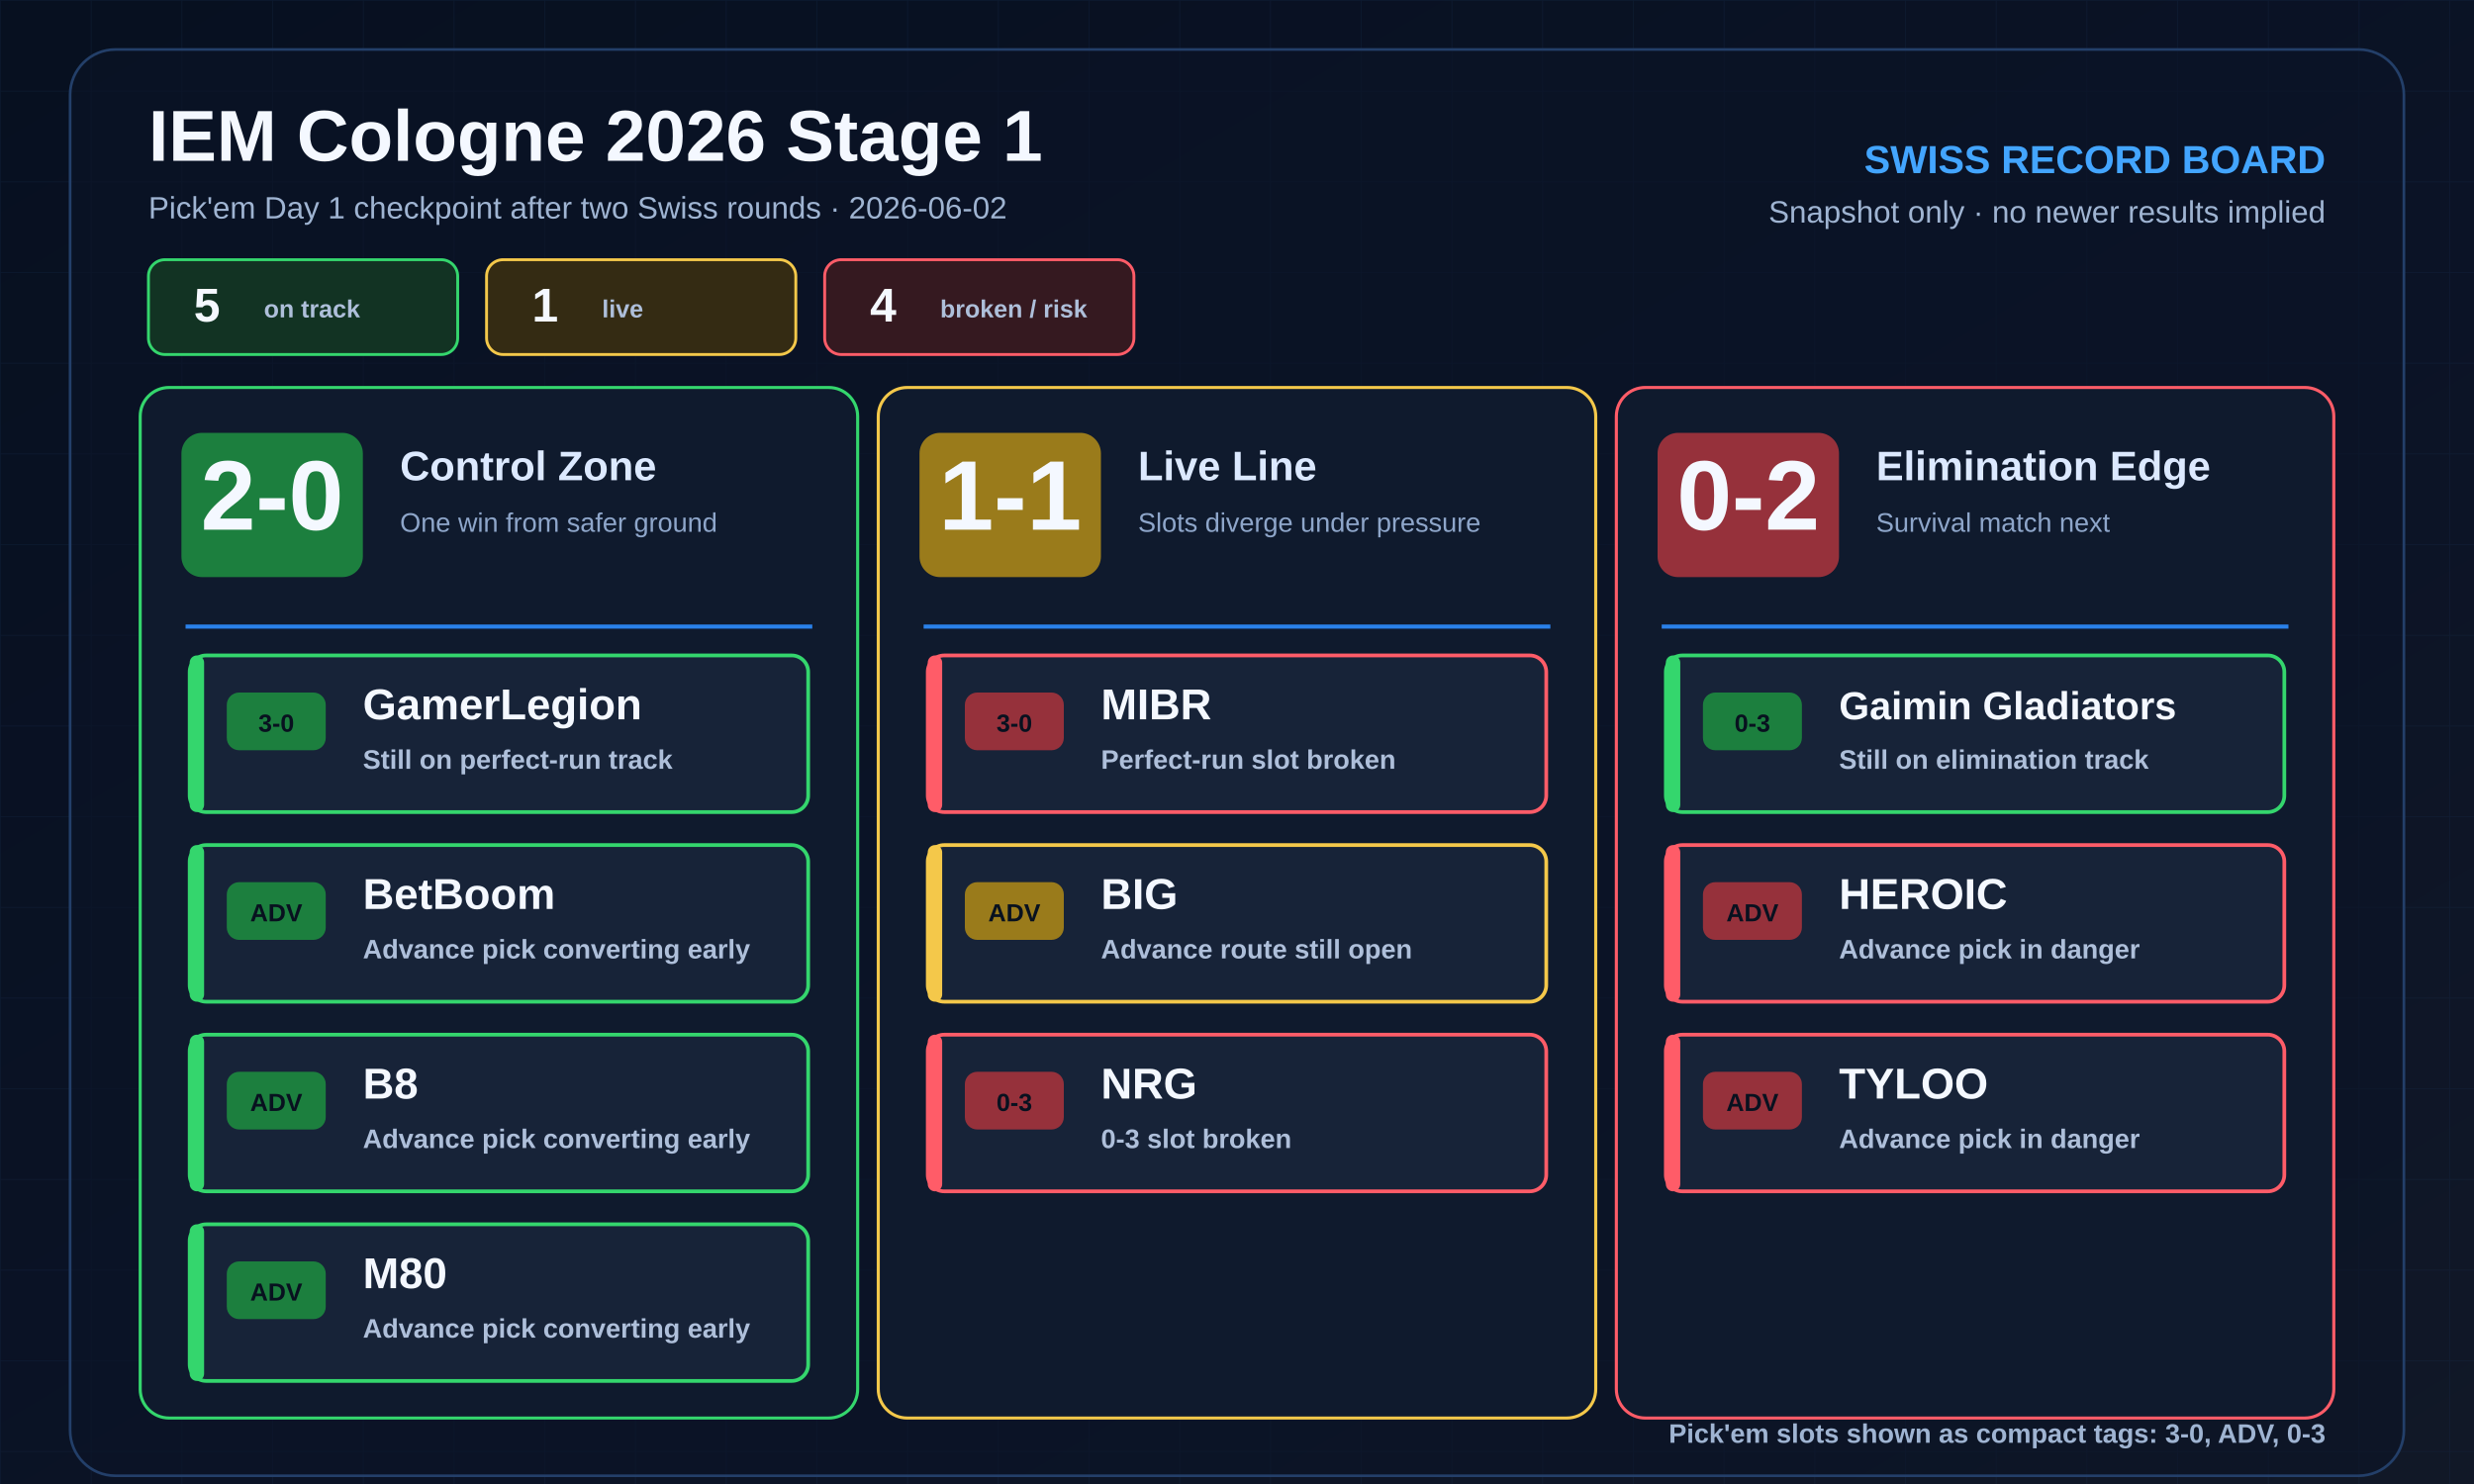
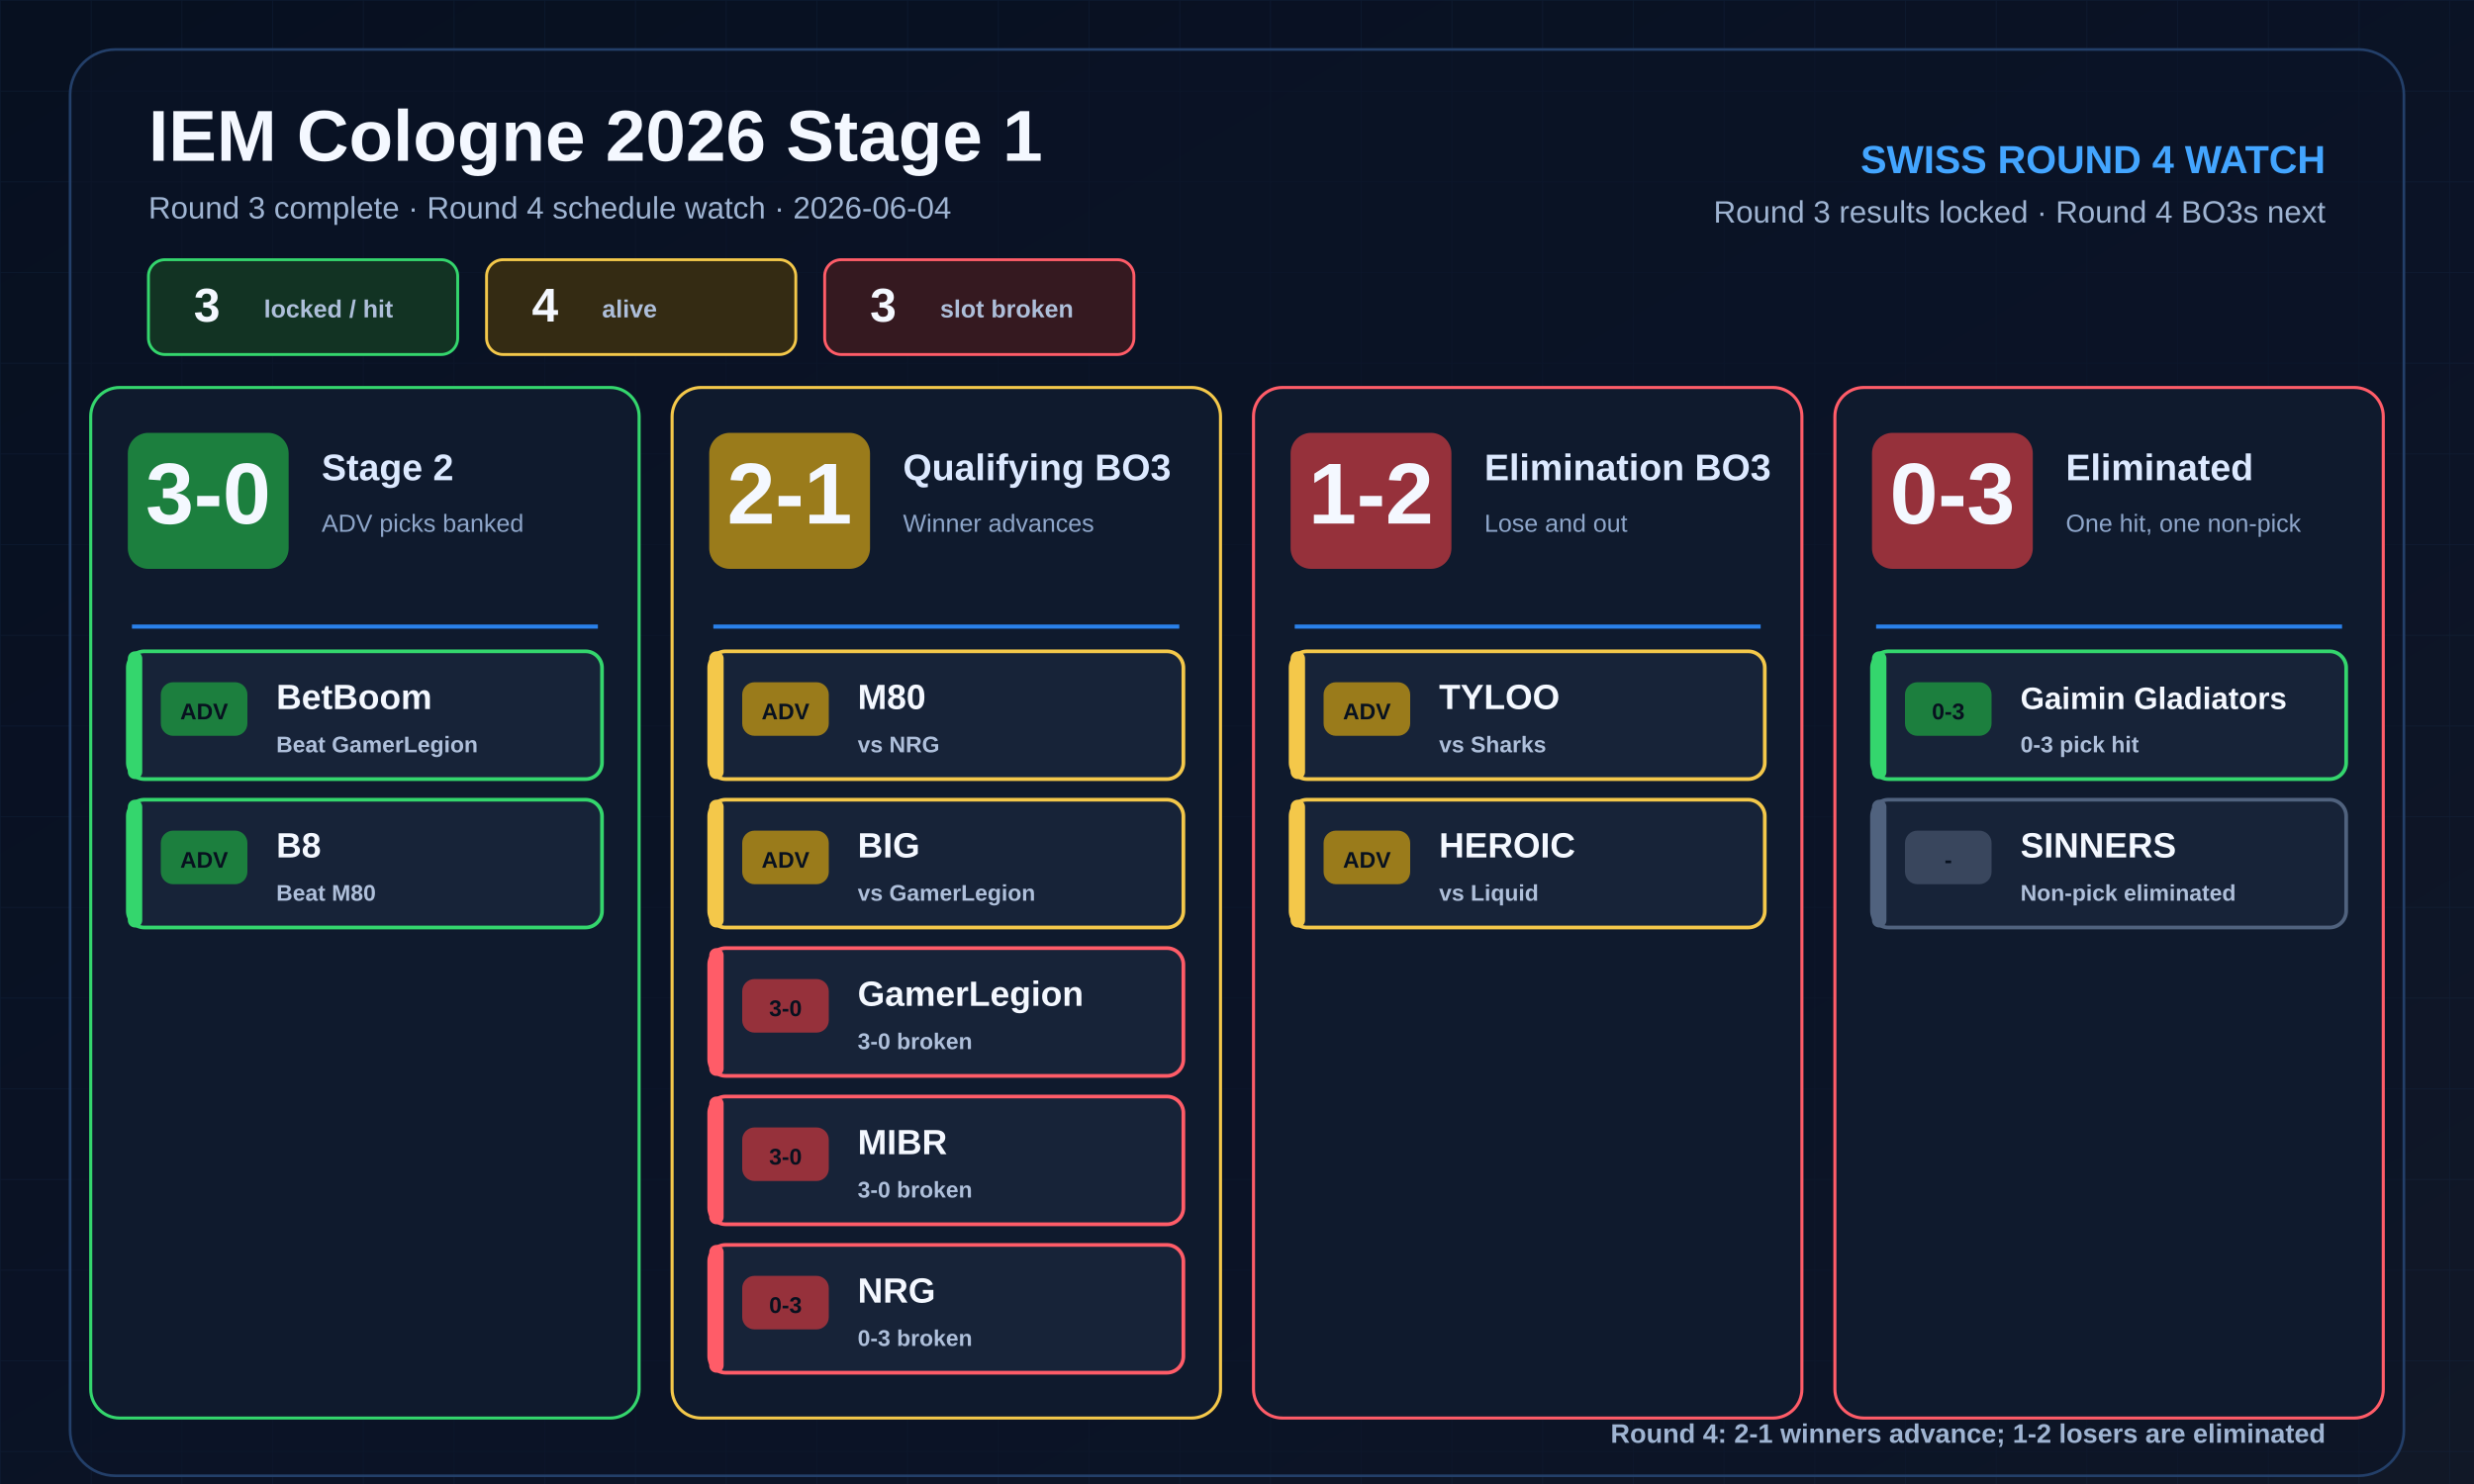
<svg xmlns="http://www.w3.org/2000/svg" viewBox="0 0 1200 720" role="img" aria-labelledby="title desc">
  <defs>
    <linearGradient id="bg" x1="0" y1="0" x2="1" y2="1">
      <stop offset="0" stop-color="#071020" />
      <stop offset="0.58" stop-color="#0b1326" />
      <stop offset="1" stop-color="#111827" />
    </linearGradient>
    <pattern id="grid" width="44" height="44" patternUnits="userSpaceOnUse">
      <path d="M44 0H0V44" fill="none" stroke="#1b3558" stroke-width="0.8" />
    </pattern>
    <style>
      .bg { fill: url(#bg); }
      .grid { fill: url(#grid); opacity: 0.23; }
      .outer { fill: rgba(11, 19, 38, 0.58); stroke: #233f69; stroke-width: 1.3; }
      .column { fill: #0f1a2d; stroke-width: 1.5; }
      .column-glow { opacity: 0.18; }
      .title { fill: #f4f8ff; font: 800 35px Arial, Helvetica, sans-serif; letter-spacing: 0; }
      .subtitle { fill: #9fb4d2; font: 500 15px Arial, Helvetica, sans-serif; letter-spacing: 0; }
      .badge { fill: #43a5ff; font: 800 19px Arial, Helvetica, sans-serif; letter-spacing: 0; }
-       .record { fill: #f4f8ff; font: 900 48px Arial, Helvetica, sans-serif; letter-spacing: 0; }
-       .column-title { fill: #dce9ff; font: 800 20px Arial, Helvetica, sans-serif; letter-spacing: 0; }
-       .column-sub { fill: #8ea6ca; font: 500 13px Arial, Helvetica, sans-serif; letter-spacing: 0; }
+       .record { fill: #f4f8ff; font: 900 42px Arial, Helvetica, sans-serif; letter-spacing: 0; }
+       .column-title { fill: #dce9ff; font: 800 18px Arial, Helvetica, sans-serif; letter-spacing: 0; }
+       .column-sub { fill: #8ea6ca; font: 500 12px Arial, Helvetica, sans-serif; letter-spacing: 0; }
      .team { fill: #f4f8ff; font-family: Arial, Helvetica, sans-serif; font-weight: 800; letter-spacing: 0; }
-       .status { fill: #aebfda; font: 600 13px Arial, Helvetica, sans-serif; letter-spacing: 0; }
-       .slot { fill: #08111f; font: 900 12px Arial, Helvetica, sans-serif; letter-spacing: 0; }
+       .status { fill: #aebfda; font: 600 11px Arial, Helvetica, sans-serif; letter-spacing: 0; }
+       .slot { fill: #08111f; font: 900 11px Arial, Helvetica, sans-serif; letter-spacing: 0; }
      .metric-value { fill: #f4f8ff; font: 900 23px Arial, Helvetica, sans-serif; letter-spacing: 0; }
      .metric-label { fill: #aebfda; font: 700 12px Arial, Helvetica, sans-serif; letter-spacing: 0; }
      .footer { fill: #9fb4d2; font: 600 13px Arial, Helvetica, sans-serif; letter-spacing: 0; }
      .rail { stroke: #2d8cff; stroke-width: 2; opacity: 0.9; }
    </style>
  </defs>
  <rect class="bg" width="1200" height="720" />
  <rect class="grid" width="1200" height="720" />
  <rect class="outer" x="34" y="24" width="1132" height="692" rx="22" />
  <text x="72" y="78" class="title">IEM Cologne 2026 Stage 1</text>
-   <text x="72" y="106" class="subtitle">Pick'em Day 1 checkpoint after two Swiss rounds · 2026-06-02</text>
-   <text x="1128" y="84" text-anchor="end" class="badge">SWISS RECORD BOARD</text>
-   <text x="1128" y="108" text-anchor="end" class="subtitle">Snapshot only · no newer results implied</text>
+   <text x="72" y="106" class="subtitle">Round 3 complete · Round 4 schedule watch · 2026-06-04</text>
+   <text x="1128" y="84" text-anchor="end" class="badge">SWISS ROUND 4 WATCH</text>
+   <text x="1128" y="108" text-anchor="end" class="subtitle">Round 3 results locked · Round 4 BO3s next</text>
  <g transform="translate(72 126)">
    <rect x="0" y="0" width="150" height="46" rx="8" fill="#123323" stroke="#34d66d" stroke-width="1.4" />
-     <text x="22" y="30" class="metric-value">5</text>
-     <text x="56" y="28" class="metric-label">on track</text>
+     <text x="22" y="30" class="metric-value">3</text>
+     <text x="56" y="28" class="metric-label">locked / hit</text>
  </g>
  <g transform="translate(236 126)">
    <rect x="0" y="0" width="150" height="46" rx="8" fill="#342b13" stroke="#f4c84a" stroke-width="1.4" />
-     <text x="22" y="30" class="metric-value">1</text>
-     <text x="56" y="28" class="metric-label">live</text>
+     <text x="22" y="30" class="metric-value">4</text>
+     <text x="56" y="28" class="metric-label">alive</text>
  </g>
  <g transform="translate(400 126)">
    <rect x="0" y="0" width="150" height="46" rx="8" fill="#351920" stroke="#ff5c68" stroke-width="1.4" />
-     <text x="22" y="30" class="metric-value">4</text>
-     <text x="56" y="28" class="metric-label">broken / risk</text>
+     <text x="22" y="30" class="metric-value">3</text>
+     <text x="56" y="28" class="metric-label">slot broken</text>
  </g>
-   <g transform="translate(68 188)">
-     <rect class="column-glow" x="0" y="0" width="348" height="500" rx="14" fill="#34d66d" />
-     <rect class="column" x="0" y="0" width="348" height="500" rx="14" stroke="#34d66d" />
-     <rect x="20" y="22" width="88" height="70" rx="10" fill="#1c7f3e" />
-     <text x="64" y="69" text-anchor="middle" class="record">2-0</text>
-     <text x="126" y="45" class="column-title">Control Zone</text>
-     <text x="126" y="70" class="column-sub">One win from safer ground</text>
-     <line x1="22" y1="116" x2="326" y2="116" class="rail" />
+   <g transform="translate(44 188)">
+     <rect class="column-glow" x="0" y="0" width="266" height="500" rx="14" fill="#34d66d" />
+     <rect class="column" x="0" y="0" width="266" height="500" rx="14" stroke="#34d66d" />
+     <rect x="18" y="22" width="78" height="66" rx="10" fill="#1c7f3e" />
+     <text x="57" y="66" text-anchor="middle" class="record">3-0</text>
+     <text x="112" y="45" class="column-title">Stage 2</text>
+     <text x="112" y="70" class="column-sub">ADV picks banked</text>
+     <line x1="20" y1="116" x2="246" y2="116" class="rail" />
  </g>
-   <g transform="translate(92 318)">
-     <rect x="0" y="0" width="300" height="76" rx="8" fill="#172338" stroke="#34d66d" stroke-width="1.8" />
-     <rect x="0" y="0" width="7" height="76" rx="3.5" fill="#34d66d" />
-     <rect x="18" y="18" width="48" height="28" rx="6" fill="#1c7f3e" />
-     <text x="42" y="37" text-anchor="middle" class="slot">3-0</text>
-     <text x="84" y="31" class="team" font-size="21">GamerLegion</text>
-     <text x="84" y="55" class="status">Still on perfect-run track</text>
+   <g transform="translate(62 316)">
+     <rect x="0" y="0" width="230" height="62" rx="8" fill="#172338" stroke="#34d66d" stroke-width="1.8" />
+     <rect x="0" y="0" width="7" height="62" rx="3.5" fill="#34d66d" />
+     <rect x="16" y="15" width="42" height="26" rx="6" fill="#1c7f3e" />
+     <text x="37" y="33" text-anchor="middle" class="slot">ADV</text>
+     <text x="72" y="28" class="team" font-size="17">BetBoom</text>
+     <text x="72" y="49" class="status">Beat GamerLegion</text>
  </g>
-   <g transform="translate(92 410)">
-     <rect x="0" y="0" width="300" height="76" rx="8" fill="#172338" stroke="#34d66d" stroke-width="1.8" />
-     <rect x="0" y="0" width="7" height="76" rx="3.5" fill="#34d66d" />
-     <rect x="18" y="18" width="48" height="28" rx="6" fill="#1c7f3e" />
-     <text x="42" y="37" text-anchor="middle" class="slot">ADV</text>
-     <text x="84" y="31" class="team" font-size="21">BetBoom</text>
-     <text x="84" y="55" class="status">Advance pick converting early</text>
+   <g transform="translate(62 388)">
+     <rect x="0" y="0" width="230" height="62" rx="8" fill="#172338" stroke="#34d66d" stroke-width="1.8" />
+     <rect x="0" y="0" width="7" height="62" rx="3.5" fill="#34d66d" />
+     <rect x="16" y="15" width="42" height="26" rx="6" fill="#1c7f3e" />
+     <text x="37" y="33" text-anchor="middle" class="slot">ADV</text>
+     <text x="72" y="28" class="team" font-size="17">B8</text>
+     <text x="72" y="49" class="status">Beat M80</text>
  </g>
-   <g transform="translate(92 502)">
-     <rect x="0" y="0" width="300" height="76" rx="8" fill="#172338" stroke="#34d66d" stroke-width="1.8" />
-     <rect x="0" y="0" width="7" height="76" rx="3.5" fill="#34d66d" />
-     <rect x="18" y="18" width="48" height="28" rx="6" fill="#1c7f3e" />
-     <text x="42" y="37" text-anchor="middle" class="slot">ADV</text>
-     <text x="84" y="31" class="team" font-size="21">B8</text>
-     <text x="84" y="55" class="status">Advance pick converting early</text>
+   <g transform="translate(326 188)">
+     <rect class="column-glow" x="0" y="0" width="266" height="500" rx="14" fill="#f4c84a" />
+     <rect class="column" x="0" y="0" width="266" height="500" rx="14" stroke="#f4c84a" />
+     <rect x="18" y="22" width="78" height="66" rx="10" fill="#9a7b1b" />
+     <text x="57" y="66" text-anchor="middle" class="record">2-1</text>
+     <text x="112" y="45" class="column-title">Qualifying BO3</text>
+     <text x="112" y="70" class="column-sub">Winner advances</text>
+     <line x1="20" y1="116" x2="246" y2="116" class="rail" />
  </g>
-   <g transform="translate(92 594)">
-     <rect x="0" y="0" width="300" height="76" rx="8" fill="#172338" stroke="#34d66d" stroke-width="1.8" />
-     <rect x="0" y="0" width="7" height="76" rx="3.5" fill="#34d66d" />
-     <rect x="18" y="18" width="48" height="28" rx="6" fill="#1c7f3e" />
-     <text x="42" y="37" text-anchor="middle" class="slot">ADV</text>
-     <text x="84" y="31" class="team" font-size="21">M80</text>
-     <text x="84" y="55" class="status">Advance pick converting early</text>
+   <g transform="translate(344 316)">
+     <rect x="0" y="0" width="230" height="62" rx="8" fill="#172338" stroke="#f4c84a" stroke-width="1.8" />
+     <rect x="0" y="0" width="7" height="62" rx="3.5" fill="#f4c84a" />
+     <rect x="16" y="15" width="42" height="26" rx="6" fill="#9a7b1b" />
+     <text x="37" y="33" text-anchor="middle" class="slot">ADV</text>
+     <text x="72" y="28" class="team" font-size="17">M80</text>
+     <text x="72" y="49" class="status">vs NRG</text>
  </g>
-   <g transform="translate(426 188)">
-     <rect class="column-glow" x="0" y="0" width="348" height="500" rx="14" fill="#f4c84a" />
-     <rect class="column" x="0" y="0" width="348" height="500" rx="14" stroke="#f4c84a" />
-     <rect x="20" y="22" width="88" height="70" rx="10" fill="#9a7b1b" />
-     <text x="64" y="69" text-anchor="middle" class="record">1-1</text>
-     <text x="126" y="45" class="column-title">Live Line</text>
-     <text x="126" y="70" class="column-sub">Slots diverge under pressure</text>
-     <line x1="22" y1="116" x2="326" y2="116" class="rail" />
+   <g transform="translate(344 388)">
+     <rect x="0" y="0" width="230" height="62" rx="8" fill="#172338" stroke="#f4c84a" stroke-width="1.8" />
+     <rect x="0" y="0" width="7" height="62" rx="3.5" fill="#f4c84a" />
+     <rect x="16" y="15" width="42" height="26" rx="6" fill="#9a7b1b" />
+     <text x="37" y="33" text-anchor="middle" class="slot">ADV</text>
+     <text x="72" y="28" class="team" font-size="17">BIG</text>
+     <text x="72" y="49" class="status">vs GamerLegion</text>
  </g>
-   <g transform="translate(450 318)">
-     <rect x="0" y="0" width="300" height="76" rx="8" fill="#172338" stroke="#ff5c68" stroke-width="1.8" />
-     <rect x="0" y="0" width="7" height="76" rx="3.5" fill="#ff5c68" />
-     <rect x="18" y="18" width="48" height="28" rx="6" fill="#96313b" />
-     <text x="42" y="37" text-anchor="middle" class="slot">3-0</text>
-     <text x="84" y="31" class="team" font-size="21">MIBR</text>
-     <text x="84" y="55" class="status">Perfect-run slot broken</text>
+   <g transform="translate(344 460)">
+     <rect x="0" y="0" width="230" height="62" rx="8" fill="#172338" stroke="#ff5c68" stroke-width="1.8" />
+     <rect x="0" y="0" width="7" height="62" rx="3.5" fill="#ff5c68" />
+     <rect x="16" y="15" width="42" height="26" rx="6" fill="#96313b" />
+     <text x="37" y="33" text-anchor="middle" class="slot">3-0</text>
+     <text x="72" y="28" class="team" font-size="17">GamerLegion</text>
+     <text x="72" y="49" class="status">3-0 broken</text>
  </g>
-   <g transform="translate(450 410)">
-     <rect x="0" y="0" width="300" height="76" rx="8" fill="#172338" stroke="#f4c84a" stroke-width="1.8" />
-     <rect x="0" y="0" width="7" height="76" rx="3.5" fill="#f4c84a" />
-     <rect x="18" y="18" width="48" height="28" rx="6" fill="#9a7b1b" />
-     <text x="42" y="37" text-anchor="middle" class="slot">ADV</text>
-     <text x="84" y="31" class="team" font-size="21">BIG</text>
-     <text x="84" y="55" class="status">Advance route still open</text>
+   <g transform="translate(344 532)">
+     <rect x="0" y="0" width="230" height="62" rx="8" fill="#172338" stroke="#ff5c68" stroke-width="1.8" />
+     <rect x="0" y="0" width="7" height="62" rx="3.5" fill="#ff5c68" />
+     <rect x="16" y="15" width="42" height="26" rx="6" fill="#96313b" />
+     <text x="37" y="33" text-anchor="middle" class="slot">3-0</text>
+     <text x="72" y="28" class="team" font-size="17">MIBR</text>
+     <text x="72" y="49" class="status">3-0 broken</text>
  </g>
-   <g transform="translate(450 502)">
-     <rect x="0" y="0" width="300" height="76" rx="8" fill="#172338" stroke="#ff5c68" stroke-width="1.8" />
-     <rect x="0" y="0" width="7" height="76" rx="3.5" fill="#ff5c68" />
-     <rect x="18" y="18" width="48" height="28" rx="6" fill="#96313b" />
-     <text x="42" y="37" text-anchor="middle" class="slot">0-3</text>
-     <text x="84" y="31" class="team" font-size="21">NRG</text>
-     <text x="84" y="55" class="status">0-3 slot broken</text>
+   <g transform="translate(344 604)">
+     <rect x="0" y="0" width="230" height="62" rx="8" fill="#172338" stroke="#ff5c68" stroke-width="1.8" />
+     <rect x="0" y="0" width="7" height="62" rx="3.5" fill="#ff5c68" />
+     <rect x="16" y="15" width="42" height="26" rx="6" fill="#96313b" />
+     <text x="37" y="33" text-anchor="middle" class="slot">0-3</text>
+     <text x="72" y="28" class="team" font-size="17">NRG</text>
+     <text x="72" y="49" class="status">0-3 broken</text>
  </g>
-   <g transform="translate(784 188)">
-     <rect class="column-glow" x="0" y="0" width="348" height="500" rx="14" fill="#ff5c68" />
-     <rect class="column" x="0" y="0" width="348" height="500" rx="14" stroke="#ff5c68" />
-     <rect x="20" y="22" width="88" height="70" rx="10" fill="#96313b" />
-     <text x="64" y="69" text-anchor="middle" class="record">0-2</text>
-     <text x="126" y="45" class="column-title">Elimination Edge</text>
-     <text x="126" y="70" class="column-sub">Survival match next</text>
-     <line x1="22" y1="116" x2="326" y2="116" class="rail" />
+   <g transform="translate(608 188)">
+     <rect class="column-glow" x="0" y="0" width="266" height="500" rx="14" fill="#ff5c68" />
+     <rect class="column" x="0" y="0" width="266" height="500" rx="14" stroke="#ff5c68" />
+     <rect x="18" y="22" width="78" height="66" rx="10" fill="#96313b" />
+     <text x="57" y="66" text-anchor="middle" class="record">1-2</text>
+     <text x="112" y="45" class="column-title">Elimination BO3</text>
+     <text x="112" y="70" class="column-sub">Lose and out</text>
+     <line x1="20" y1="116" x2="246" y2="116" class="rail" />
  </g>
-   <g transform="translate(808 318)">
-     <rect x="0" y="0" width="300" height="76" rx="8" fill="#172338" stroke="#34d66d" stroke-width="1.8" />
-     <rect x="0" y="0" width="7" height="76" rx="3.5" fill="#34d66d" />
-     <rect x="18" y="18" width="48" height="28" rx="6" fill="#1c7f3e" />
-     <text x="42" y="37" text-anchor="middle" class="slot">0-3</text>
-     <text x="84" y="31" class="team" font-size="19">Gaimin Gladiators</text>
-     <text x="84" y="55" class="status">Still on elimination track</text>
+   <g transform="translate(626 316)">
+     <rect x="0" y="0" width="230" height="62" rx="8" fill="#172338" stroke="#f4c84a" stroke-width="1.8" />
+     <rect x="0" y="0" width="7" height="62" rx="3.5" fill="#f4c84a" />
+     <rect x="16" y="15" width="42" height="26" rx="6" fill="#9a7b1b" />
+     <text x="37" y="33" text-anchor="middle" class="slot">ADV</text>
+     <text x="72" y="28" class="team" font-size="17">TYLOO</text>
+     <text x="72" y="49" class="status">vs Sharks</text>
  </g>
-   <g transform="translate(808 410)">
-     <rect x="0" y="0" width="300" height="76" rx="8" fill="#172338" stroke="#ff5c68" stroke-width="1.8" />
-     <rect x="0" y="0" width="7" height="76" rx="3.5" fill="#ff5c68" />
-     <rect x="18" y="18" width="48" height="28" rx="6" fill="#96313b" />
-     <text x="42" y="37" text-anchor="middle" class="slot">ADV</text>
-     <text x="84" y="31" class="team" font-size="21">HEROIC</text>
-     <text x="84" y="55" class="status">Advance pick in danger</text>
+   <g transform="translate(626 388)">
+     <rect x="0" y="0" width="230" height="62" rx="8" fill="#172338" stroke="#f4c84a" stroke-width="1.8" />
+     <rect x="0" y="0" width="7" height="62" rx="3.5" fill="#f4c84a" />
+     <rect x="16" y="15" width="42" height="26" rx="6" fill="#9a7b1b" />
+     <text x="37" y="33" text-anchor="middle" class="slot">ADV</text>
+     <text x="72" y="28" class="team" font-size="17">HEROIC</text>
+     <text x="72" y="49" class="status">vs Liquid</text>
  </g>
-   <g transform="translate(808 502)">
-     <rect x="0" y="0" width="300" height="76" rx="8" fill="#172338" stroke="#ff5c68" stroke-width="1.8" />
-     <rect x="0" y="0" width="7" height="76" rx="3.5" fill="#ff5c68" />
-     <rect x="18" y="18" width="48" height="28" rx="6" fill="#96313b" />
-     <text x="42" y="37" text-anchor="middle" class="slot">ADV</text>
-     <text x="84" y="31" class="team" font-size="21">TYLOO</text>
-     <text x="84" y="55" class="status">Advance pick in danger</text>
+   <g transform="translate(890 188)">
+     <rect class="column-glow" x="0" y="0" width="266" height="500" rx="14" fill="#ff5c68" />
+     <rect class="column" x="0" y="0" width="266" height="500" rx="14" stroke="#ff5c68" />
+     <rect x="18" y="22" width="78" height="66" rx="10" fill="#96313b" />
+     <text x="57" y="66" text-anchor="middle" class="record">0-3</text>
+     <text x="112" y="45" class="column-title">Eliminated</text>
+     <text x="112" y="70" class="column-sub">One hit, one non-pick</text>
+     <line x1="20" y1="116" x2="246" y2="116" class="rail" />
  </g>
-   <text x="1128" y="700" text-anchor="end" class="footer">Pick'em slots shown as compact tags: 3-0, ADV, 0-3</text>
+   <g transform="translate(908 316)">
+     <rect x="0" y="0" width="230" height="62" rx="8" fill="#172338" stroke="#34d66d" stroke-width="1.8" />
+     <rect x="0" y="0" width="7" height="62" rx="3.5" fill="#34d66d" />
+     <rect x="16" y="15" width="42" height="26" rx="6" fill="#1c7f3e" />
+     <text x="37" y="33" text-anchor="middle" class="slot">0-3</text>
+     <text x="72" y="28" class="team" font-size="15">Gaimin Gladiators</text>
+     <text x="72" y="49" class="status">0-3 pick hit</text>
+   </g>
+   <g transform="translate(908 388)">
+     <rect x="0" y="0" width="230" height="62" rx="8" fill="#172338" stroke="#50627e" stroke-width="1.8" />
+     <rect x="0" y="0" width="7" height="62" rx="3.5" fill="#50627e" />
+     <rect x="16" y="15" width="42" height="26" rx="6" fill="#39465d" />
+     <text x="37" y="33" text-anchor="middle" class="slot">-</text>
+     <text x="72" y="28" class="team" font-size="17">SINNERS</text>
+     <text x="72" y="49" class="status">Non-pick eliminated</text>
+   </g>
+   <text x="1128" y="700" text-anchor="end" class="footer">Round 4: 2-1 winners advance; 1-2 losers are eliminated</text>
</svg>
